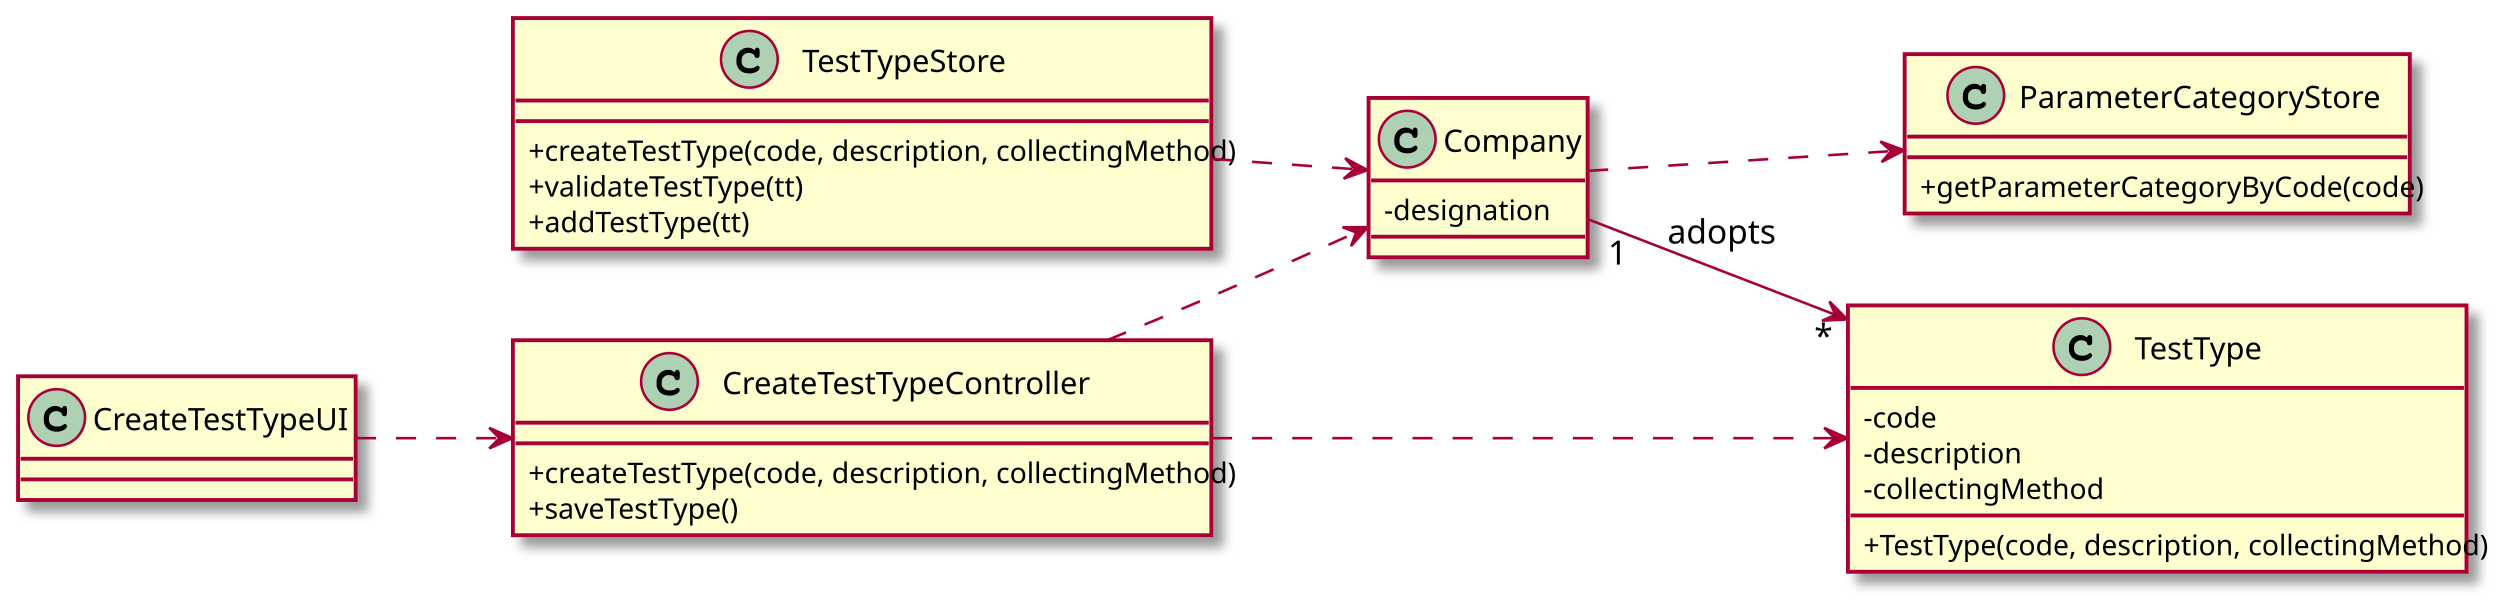
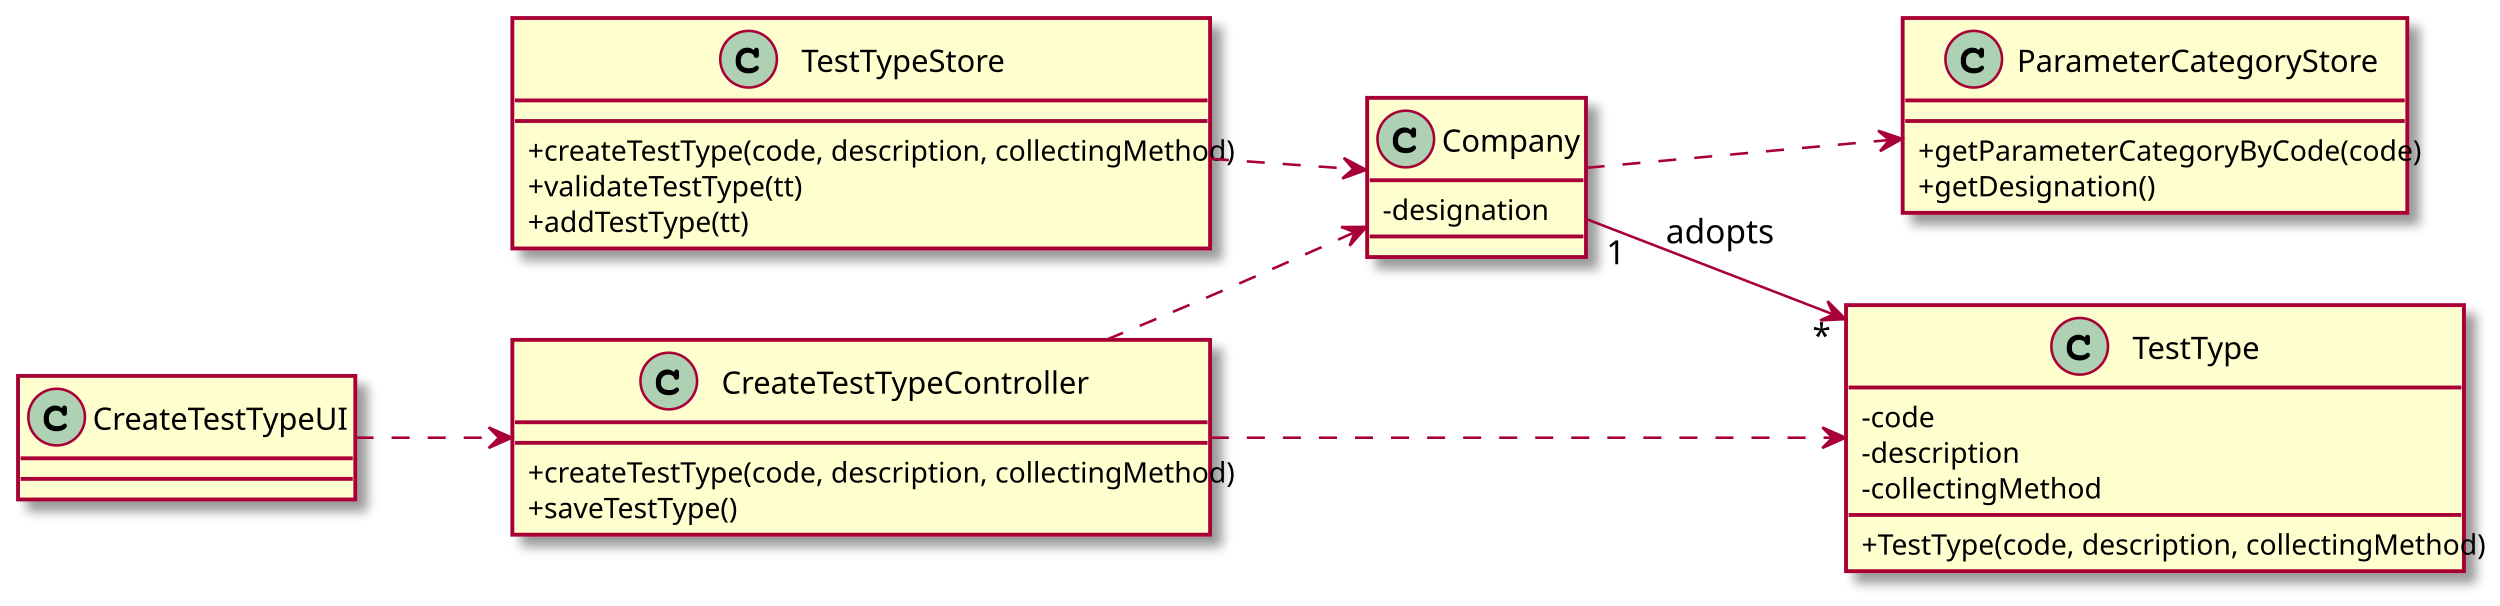
- <svg xmlns="http://www.w3.org/2000/svg" contentScriptType="application/ecmascript" contentStyleType="text/css" height="211.5px" preserveAspectRatio="none" style="width:873px;height:211px;" version="1.1" viewBox="0 0 873 211" width="873.9px" zoomAndPan="magnify">
+ <svg xmlns="http://www.w3.org/2000/svg" contentScriptType="application/ecmascript" contentStyleType="text/css" height="235px" preserveAspectRatio="none" style="width:971px;height:235px;" version="1.1" viewBox="0 0 971 235" width="971px" zoomAndPan="magnify">
  <defs>
-     <filter height="300%" id="ff31989xpfrcj" width="300%" x="-1" y="-1">
-       <feGaussianBlur result="blurOut" stdDeviation="1.8" />
+     <filter height="300%" id="f1hzuou6q1v64z" width="300%" x="-1" y="-1">
+       <feGaussianBlur result="blurOut" stdDeviation="2.0" />
      <feColorMatrix in="blurOut" result="blurOut2" type="matrix" values="0 0 0 0 0 0 0 0 0 0 0 0 0 0 0 0 0 0 .4 0" />
-       <feOffset dx="3.6" dy="3.6" in="blurOut2" result="blurOut3" />
+       <feOffset dx="4.0" dy="4.0" in="blurOut2" result="blurOut3" />
      <feBlend in="SourceGraphic" in2="blurOut3" mode="normal" />
    </filter>
  </defs>
  <g>
-     <rect codeLine="4" fill="#FEFECE" filter="url(#ff31989xpfrcj)" height="55.652" id="C" style="stroke:#A80036;stroke-width:1.35;" width="76.5" x="477.9" y="34.2" />
-     <ellipse cx="491.4" cy="48.6" fill="#ADD1B2" rx="9.9" ry="9.9" style="stroke:#A80036;stroke-width:0.9;" />
-     <path d="M493.2,45.45 Q493.383,45 493.594,44.775 Q493.805,44.55 494.044,44.55 Q494.466,44.55 494.733,44.803 Q495,45.056 495,45.647 L495,47.053 Q495,47.644 494.747,47.897 Q494.494,48.15 494.1,48.15 Q493.748,48.15 493.523,47.995 Q493.298,47.841 493.2,47.433 Q493.158,47.152 493.003,46.997 Q492.722,46.702 492.216,46.533 Q491.709,46.35 491.203,46.35 Q490.57,46.35 490.036,46.603 Q489.516,46.856 489.108,47.419 Q488.7,47.981 488.7,48.755 L488.7,49.584 Q488.7,50.513 489.459,51.131 Q490.219,51.75 491.569,51.75 Q492.37,51.75 492.933,51.567 Q493.256,51.469 493.622,51.145 Q493.861,50.962 493.988,50.906 Q494.114,50.85 494.269,50.85 Q494.564,50.85 494.775,51.089 Q495,51.314 495,51.638 Q495,51.947 494.691,52.312 Q494.241,52.847 493.523,53.142 Q492.581,53.55 491.428,53.55 Q490.078,53.55 488.995,53.016 Q488.123,52.594 487.505,51.68 Q486.9,50.766 486.9,49.683 L486.9,48.698 Q486.9,47.573 487.434,46.589 Q487.983,45.605 488.925,45.084 Q489.881,44.55 490.95,44.55 Q491.597,44.55 492.159,44.775 Q492.722,45 493.2,45.45 Z " fill="#000000" />
-     <text fill="#000000" font-family="sans-serif" font-size="10.8" lengthAdjust="spacing" textLength="47.7" x="504" y="53.019">Company</text>
-     <line style="stroke:#A80036;stroke-width:1.35;" x1="478.8" x2="553.5" y1="63" y2="63" />
-     <text fill="#000000" font-family="sans-serif" font-size="9.9" lengthAdjust="spacing" textLength="53.1" x="483.3" y="76.877">-designation</text>
-     <line style="stroke:#A80036;stroke-width:1.35;" x1="478.8" x2="553.5" y1="82.652" y2="82.652" />
-     <rect codeLine="8" fill="#FEFECE" filter="url(#ff31989xpfrcj)" height="80.557" id="TTS" style="stroke:#A80036;stroke-width:1.35;" width="243.9" x="179.1" y="6.3" />
-     <ellipse cx="261.675" cy="20.7" fill="#ADD1B2" rx="9.9" ry="9.9" style="stroke:#A80036;stroke-width:0.9;" />
-     <path d="M263.475,17.55 Q263.658,17.1 263.869,16.875 Q264.08,16.65 264.319,16.65 Q264.741,16.65 265.008,16.903 Q265.275,17.156 265.275,17.747 L265.275,19.153 Q265.275,19.744 265.022,19.997 Q264.769,20.25 264.375,20.25 Q264.023,20.25 263.798,20.095 Q263.573,19.941 263.475,19.533 Q263.433,19.252 263.278,19.097 Q262.997,18.802 262.491,18.633 Q261.984,18.45 261.478,18.45 Q260.845,18.45 260.311,18.703 Q259.791,18.956 259.383,19.519 Q258.975,20.081 258.975,20.855 L258.975,21.684 Q258.975,22.613 259.734,23.231 Q260.494,23.85 261.844,23.85 Q262.645,23.85 263.208,23.667 Q263.531,23.569 263.897,23.245 Q264.136,23.062 264.262,23.006 Q264.389,22.95 264.544,22.95 Q264.839,22.95 265.05,23.189 Q265.275,23.414 265.275,23.738 Q265.275,24.047 264.966,24.413 Q264.516,24.947 263.798,25.242 Q262.856,25.65 261.703,25.65 Q260.353,25.65 259.27,25.116 Q258.398,24.694 257.78,23.78 Q257.175,22.866 257.175,21.783 L257.175,20.798 Q257.175,19.673 257.709,18.689 Q258.258,17.705 259.2,17.184 Q260.156,16.65 261.225,16.65 Q261.872,16.65 262.434,16.875 Q262.997,17.1 263.475,17.55 Z " fill="#000000" />
-     <text fill="#000000" font-family="sans-serif" font-size="10.8" lengthAdjust="spacing" textLength="71.1" x="280.125" y="25.119">TestTypeStore</text>
-     <line style="stroke:#A80036;stroke-width:1.35;" x1="180" x2="422.1" y1="35.1" y2="35.1" />
-     <line style="stroke:#A80036;stroke-width:1.35;" x1="180" x2="422.1" y1="42.3" y2="42.3" />
-     <text fill="#000000" font-family="sans-serif" font-size="9.9" lengthAdjust="spacing" textLength="233.1" x="184.5" y="56.177">+createTestType(code, description, collectingMethod)</text>
-     <text fill="#000000" font-family="sans-serif" font-size="9.9" lengthAdjust="spacing" textLength="91.8" x="184.5" y="68.629">+validateTestType(tt)</text>
-     <text fill="#000000" font-family="sans-serif" font-size="9.9" lengthAdjust="spacing" textLength="74.7" x="184.5" y="81.082">+addTestType(tt)</text>
-     <rect codeLine="14" fill="#FEFECE" filter="url(#ff31989xpfrcj)" height="55.652" id="PCS" style="stroke:#A80036;stroke-width:1.35;" width="176.4" x="665.1" y="18.9" />
-     <ellipse cx="689.94" cy="33.3" fill="#ADD1B2" rx="9.9" ry="9.9" style="stroke:#A80036;stroke-width:0.9;" />
-     <path d="M691.74,30.15 Q691.923,29.7 692.134,29.475 Q692.345,29.25 692.584,29.25 Q693.006,29.25 693.273,29.503 Q693.54,29.756 693.54,30.347 L693.54,31.753 Q693.54,32.344 693.287,32.597 Q693.034,32.85 692.64,32.85 Q692.288,32.85 692.063,32.695 Q691.838,32.541 691.74,32.133 Q691.698,31.852 691.543,31.697 Q691.262,31.402 690.756,31.233 Q690.249,31.05 689.743,31.05 Q689.11,31.05 688.576,31.303 Q688.056,31.556 687.648,32.119 Q687.24,32.681 687.24,33.455 L687.24,34.284 Q687.24,35.212 687.999,35.831 Q688.759,36.45 690.109,36.45 Q690.91,36.45 691.473,36.267 Q691.796,36.169 692.162,35.845 Q692.401,35.663 692.528,35.606 Q692.654,35.55 692.809,35.55 Q693.104,35.55 693.315,35.789 Q693.54,36.014 693.54,36.337 Q693.54,36.647 693.231,37.013 Q692.781,37.547 692.063,37.842 Q691.121,38.25 689.968,38.25 Q688.618,38.25 687.535,37.716 Q686.663,37.294 686.045,36.38 Q685.44,35.466 685.44,34.383 L685.44,33.398 Q685.44,32.273 685.974,31.289 Q686.523,30.305 687.465,29.784 Q688.421,29.25 689.49,29.25 Q690.137,29.25 690.699,29.475 Q691.262,29.7 691.74,30.15 Z " fill="#000000" />
-     <text fill="#000000" font-family="sans-serif" font-size="10.8" lengthAdjust="spacing" textLength="122.4" x="705.06" y="37.719">ParameterCategoryStore</text>
-     <line style="stroke:#A80036;stroke-width:1.35;" x1="666" x2="840.6" y1="47.7" y2="47.7" />
-     <line style="stroke:#A80036;stroke-width:1.35;" x1="666" x2="840.6" y1="54.9" y2="54.9" />
-     <text fill="#000000" font-family="sans-serif" font-size="9.9" lengthAdjust="spacing" textLength="165.6" x="670.5" y="68.777">+getParameterCategoryByCode(code)</text>
-     <rect codeLine="31" fill="#FEFECE" filter="url(#ff31989xpfrcj)" height="93.009" id="TT" style="stroke:#A80036;stroke-width:1.35;" width="216" x="645.3" y="106.65" />
-     <ellipse cx="726.975" cy="121.05" fill="#ADD1B2" rx="9.9" ry="9.9" style="stroke:#A80036;stroke-width:0.9;" />
-     <path d="M728.775,117.9 Q728.958,117.45 729.169,117.225 Q729.38,117 729.619,117 Q730.041,117 730.308,117.253 Q730.575,117.506 730.575,118.097 L730.575,119.503 Q730.575,120.094 730.322,120.347 Q730.069,120.6 729.675,120.6 Q729.323,120.6 729.098,120.445 Q728.873,120.291 728.775,119.883 Q728.733,119.602 728.578,119.447 Q728.297,119.152 727.791,118.983 Q727.284,118.8 726.778,118.8 Q726.145,118.8 725.611,119.053 Q725.091,119.306 724.683,119.869 Q724.275,120.431 724.275,121.205 L724.275,122.034 Q724.275,122.963 725.034,123.581 Q725.794,124.2 727.144,124.2 Q727.945,124.2 728.508,124.017 Q728.831,123.919 729.197,123.595 Q729.436,123.412 729.562,123.356 Q729.689,123.3 729.844,123.3 Q730.139,123.3 730.35,123.539 Q730.575,123.764 730.575,124.088 Q730.575,124.397 730.266,124.763 Q729.816,125.297 729.098,125.592 Q728.156,126 727.003,126 Q725.653,126 724.57,125.466 Q723.698,125.044 723.08,124.13 Q722.475,123.216 722.475,122.133 L722.475,121.148 Q722.475,120.023 723.009,119.039 Q723.558,118.055 724.5,117.534 Q725.456,117 726.525,117 Q727.172,117 727.734,117.225 Q728.297,117.45 728.775,117.9 Z " fill="#000000" />
-     <text fill="#000000" font-family="sans-serif" font-size="10.8" lengthAdjust="spacing" textLength="45" x="745.425" y="125.469">TestType</text>
-     <line style="stroke:#A80036;stroke-width:1.35;" x1="646.2" x2="860.4" y1="135.45" y2="135.45" />
-     <text fill="#000000" font-family="sans-serif" font-size="9.9" lengthAdjust="spacing" textLength="25.2" x="650.7" y="149.327">-code</text>
-     <text fill="#000000" font-family="sans-serif" font-size="9.9" lengthAdjust="spacing" textLength="51.3" x="650.7" y="161.779">-description</text>
-     <text fill="#000000" font-family="sans-serif" font-size="9.9" lengthAdjust="spacing" textLength="75.6" x="650.7" y="174.232">-collectingMethod</text>
-     <line style="stroke:#A80036;stroke-width:1.35;" x1="646.2" x2="860.4" y1="180.007" y2="180.007" />
-     <text fill="#000000" font-family="sans-serif" font-size="9.9" lengthAdjust="spacing" textLength="205.2" x="650.7" y="193.884">+TestType(code, description, collectingMethod)</text>
-     <rect codeLine="32" fill="#FEFECE" filter="url(#ff31989xpfrcj)" height="68.105" id="CTTC" style="stroke:#A80036;stroke-width:1.35;" width="243.9" x="179.1" y="118.8" />
-     <ellipse cx="233.775" cy="133.2" fill="#ADD1B2" rx="9.9" ry="9.9" style="stroke:#A80036;stroke-width:0.9;" />
-     <path d="M235.575,130.05 Q235.758,129.6 235.969,129.375 Q236.18,129.15 236.419,129.15 Q236.841,129.15 237.108,129.403 Q237.375,129.656 237.375,130.247 L237.375,131.653 Q237.375,132.244 237.122,132.497 Q236.869,132.75 236.475,132.75 Q236.123,132.75 235.898,132.595 Q235.673,132.441 235.575,132.033 Q235.533,131.752 235.378,131.597 Q235.097,131.302 234.591,131.133 Q234.084,130.95 233.578,130.95 Q232.945,130.95 232.411,131.203 Q231.891,131.456 231.483,132.019 Q231.075,132.581 231.075,133.355 L231.075,134.184 Q231.075,135.113 231.834,135.731 Q232.594,136.35 233.944,136.35 Q234.745,136.35 235.308,136.167 Q235.631,136.069 235.997,135.745 Q236.236,135.562 236.363,135.506 Q236.489,135.45 236.644,135.45 Q236.939,135.45 237.15,135.689 Q237.375,135.914 237.375,136.238 Q237.375,136.547 237.066,136.912 Q236.616,137.447 235.898,137.742 Q234.956,138.15 233.803,138.15 Q232.453,138.15 231.37,137.616 Q230.498,137.194 229.88,136.28 Q229.275,135.366 229.275,134.283 L229.275,133.298 Q229.275,132.173 229.809,131.189 Q230.358,130.205 231.3,129.684 Q232.256,129.15 233.325,129.15 Q233.972,129.15 234.534,129.375 Q235.097,129.6 235.575,130.05 Z " fill="#000000" />
-     <text fill="#000000" font-family="sans-serif" font-size="10.8" lengthAdjust="spacing" textLength="126.9" x="252.225" y="137.619">CreateTestTypeController</text>
-     <line style="stroke:#A80036;stroke-width:1.35;" x1="180" x2="422.1" y1="147.6" y2="147.6" />
-     <line style="stroke:#A80036;stroke-width:1.35;" x1="180" x2="422.1" y1="154.8" y2="154.8" />
-     <text fill="#000000" font-family="sans-serif" font-size="9.9" lengthAdjust="spacing" textLength="233.1" x="184.5" y="168.677">+createTestType(code, description, collectingMethod)</text>
-     <text fill="#000000" font-family="sans-serif" font-size="9.9" lengthAdjust="spacing" textLength="74.7" x="184.5" y="181.129">+saveTestType()</text>
-     <rect codeLine="30" fill="#FEFECE" filter="url(#ff31989xpfrcj)" height="43.2" id="CTTUI" style="stroke:#A80036;stroke-width:1.35;" width="117.9" x="6.3" y="131.4" />
-     <ellipse cx="19.8" cy="145.8" fill="#ADD1B2" rx="9.9" ry="9.9" style="stroke:#A80036;stroke-width:0.9;" />
-     <path d="M21.6,142.65 Q21.783,142.2 21.994,141.975 Q22.205,141.75 22.444,141.75 Q22.866,141.75 23.133,142.003 Q23.4,142.256 23.4,142.847 L23.4,144.253 Q23.4,144.844 23.147,145.097 Q22.894,145.35 22.5,145.35 Q22.148,145.35 21.923,145.195 Q21.698,145.041 21.6,144.633 Q21.558,144.352 21.403,144.197 Q21.122,143.902 20.616,143.733 Q20.109,143.55 19.603,143.55 Q18.97,143.55 18.436,143.803 Q17.916,144.056 17.508,144.619 Q17.1,145.181 17.1,145.955 L17.1,146.784 Q17.1,147.713 17.859,148.331 Q18.619,148.95 19.969,148.95 Q20.77,148.95 21.333,148.767 Q21.656,148.669 22.022,148.345 Q22.261,148.162 22.387,148.106 Q22.514,148.05 22.669,148.05 Q22.964,148.05 23.175,148.289 Q23.4,148.514 23.4,148.838 Q23.4,149.147 23.091,149.512 Q22.641,150.047 21.923,150.342 Q20.981,150.75 19.828,150.75 Q18.478,150.75 17.395,150.216 Q16.523,149.794 15.905,148.88 Q15.3,147.966 15.3,146.883 L15.3,145.898 Q15.3,144.773 15.834,143.789 Q16.383,142.805 17.325,142.284 Q18.281,141.75 19.35,141.75 Q19.997,141.75 20.559,141.975 Q21.122,142.2 21.6,142.65 Z " fill="#000000" />
-     <text fill="#000000" font-family="sans-serif" font-size="10.8" lengthAdjust="spacing" textLength="89.1" x="32.4" y="150.219">CreateTestTypeUI</text>
-     <line style="stroke:#A80036;stroke-width:1.35;" x1="7.2" x2="123.3" y1="160.2" y2="160.2" />
-     <line style="stroke:#A80036;stroke-width:1.35;" x1="7.2" x2="123.3" y1="167.4" y2="167.4" />
-     <path codeLine="34" d="M124.29,153 C139.572,153 156.663,153 174.024,153 " fill="none" id="CTTUI-to-CTTC" style="stroke:#A80036;stroke-width:0.9;stroke-dasharray:7.0,7.0;" />
-     <polygon fill="#A80036" points="178.929,153,170.829,149.4,174.429,153,170.829,156.6,178.929,153" style="stroke:#A80036;stroke-width:0.9;" />
-     <path codeLine="35" d="M554.598,59.661 C583.038,57.807 623.367,55.188 660.195,52.794 " fill="none" id="C-to-PCS" style="stroke:#A80036;stroke-width:0.9;stroke-dasharray:7.0,7.0;" />
-     <polygon fill="#A80036" points="664.902,52.488,656.592,49.405,660.411,52.771,657.044,56.59,664.902,52.488" style="stroke:#A80036;stroke-width:0.9;" />
-     <path codeLine="36" d="M423.243,55.503 C440.937,56.772 458.091,57.996 472.689,59.049 " fill="none" id="TTS-to-C" style="stroke:#A80036;stroke-width:0.9;stroke-dasharray:7.0,7.0;" />
-     <polygon fill="#A80036" points="477.54,59.391,469.718,55.221,473.051,59.069,469.204,62.403,477.54,59.391" style="stroke:#A80036;stroke-width:0.9;" />
-     <path codeLine="37" d="M423.252,153 C490.815,153 574.362,153 640.368,153 " fill="none" id="CTTC-to-TT" style="stroke:#A80036;stroke-width:0.9;stroke-dasharray:7.0,7.0;" />
-     <polygon fill="#A80036" points="645.093,153,636.993,149.4,640.593,153,636.993,156.6,645.093,153" style="stroke:#A80036;stroke-width:0.9;" />
-     <path codeLine="38" d="M386.757,118.746 C398.952,113.697 411.318,108.513 423,103.5 C439.515,96.417 457.578,88.38 473.301,81.279 " fill="none" id="CTTC-to-C" style="stroke:#A80036;stroke-width:0.9;stroke-dasharray:7.0,7.0;" />
-     <polygon fill="#A80036" points="477.675,79.308,468.811,79.359,473.574,81.159,471.774,85.922,477.675,79.308" style="stroke:#A80036;stroke-width:0.9;" />
-     <path codeLine="39" d="M554.598,76.608 C578.043,85.653 609.561,97.83 640.539,109.791 " fill="none" id="C-to-TT" style="stroke:#A80036;stroke-width:0.9;" />
-     <polygon fill="#A80036" points="645.102,111.555,638.845,105.277,640.905,109.933,636.249,111.993,645.102,111.555" style="stroke:#A80036;stroke-width:0.9;" />
-     <text fill="#000000" font-family="sans-serif" font-size="11.7" lengthAdjust="spacing" textLength="35.1" x="582.3" y="85.046">adopts</text>
-     <text fill="#000000" font-family="sans-serif" font-size="11.7" lengthAdjust="spacing" textLength="6.3" x="561.488" y="92.387">1</text>
-     <text fill="#000000" font-family="sans-serif" font-size="11.7" lengthAdjust="spacing" textLength="4.5" x="633.526" y="121.507">*</text>
+     <rect codeLine="4" fill="#FEFECE" filter="url(#f1hzuou6q1v64z)" height="61.836" id="C" style="stroke:#A80036;stroke-width:1.5;" width="85" x="531" y="38" />
+     <ellipse cx="546" cy="54" fill="#ADD1B2" rx="11" ry="11" style="stroke:#A80036;stroke-width:1.0;" />
+     <path d="M548,50.5 Q548.203,50 548.438,49.75 Q548.672,49.5 548.938,49.5 Q549.406,49.5 549.703,49.781 Q550,50.062 550,50.719 L550,52.281 Q550,52.938 549.719,53.219 Q549.438,53.5 549,53.5 Q548.609,53.5 548.359,53.328 Q548.109,53.156 548,52.703 Q547.953,52.391 547.781,52.219 Q547.469,51.891 546.906,51.703 Q546.344,51.5 545.781,51.5 Q545.078,51.5 544.484,51.781 Q543.906,52.062 543.453,52.688 Q543,53.312 543,54.172 L543,55.094 Q543,56.125 543.844,56.812 Q544.688,57.5 546.188,57.5 Q547.078,57.5 547.703,57.297 Q548.062,57.188 548.469,56.828 Q548.734,56.625 548.875,56.562 Q549.016,56.5 549.188,56.5 Q549.516,56.5 549.75,56.766 Q550,57.016 550,57.375 Q550,57.719 549.656,58.125 Q549.156,58.719 548.359,59.047 Q547.312,59.5 546.031,59.5 Q544.531,59.5 543.328,58.906 Q542.359,58.438 541.672,57.422 Q541,56.406 541,55.203 L541,54.109 Q541,52.859 541.594,51.766 Q542.203,50.672 543.25,50.094 Q544.312,49.5 545.5,49.5 Q546.219,49.5 546.844,49.75 Q547.469,50 548,50.5 Z " fill="#000000" />
+     <text fill="#000000" font-family="sans-serif" font-size="12" lengthAdjust="spacing" textLength="53" x="560" y="58.91">Company</text>
+     <line style="stroke:#A80036;stroke-width:1.5;" x1="532" x2="615" y1="70" y2="70" />
+     <text fill="#000000" font-family="sans-serif" font-size="11" lengthAdjust="spacing" textLength="59" x="537" y="85.419">-designation</text>
+     <line style="stroke:#A80036;stroke-width:1.5;" x1="532" x2="615" y1="91.836" y2="91.836" />
+     <rect codeLine="8" fill="#FEFECE" filter="url(#f1hzuou6q1v64z)" height="89.508" id="TTS" style="stroke:#A80036;stroke-width:1.5;" width="271" x="199" y="7" />
+     <ellipse cx="290.75" cy="23" fill="#ADD1B2" rx="11" ry="11" style="stroke:#A80036;stroke-width:1.0;" />
+     <path d="M292.75,19.5 Q292.953,19 293.188,18.75 Q293.422,18.5 293.688,18.5 Q294.156,18.5 294.453,18.781 Q294.75,19.062 294.75,19.719 L294.75,21.281 Q294.75,21.938 294.469,22.219 Q294.188,22.5 293.75,22.5 Q293.359,22.5 293.109,22.328 Q292.859,22.156 292.75,21.703 Q292.703,21.391 292.531,21.219 Q292.219,20.891 291.656,20.703 Q291.094,20.5 290.531,20.5 Q289.828,20.5 289.234,20.781 Q288.656,21.062 288.203,21.688 Q287.75,22.312 287.75,23.172 L287.75,24.094 Q287.75,25.125 288.594,25.812 Q289.438,26.5 290.938,26.5 Q291.828,26.5 292.453,26.297 Q292.812,26.188 293.219,25.828 Q293.484,25.625 293.625,25.562 Q293.766,25.5 293.938,25.5 Q294.266,25.5 294.5,25.766 Q294.75,26.016 294.75,26.375 Q294.75,26.719 294.406,27.125 Q293.906,27.719 293.109,28.047 Q292.062,28.5 290.781,28.5 Q289.281,28.5 288.078,27.906 Q287.109,27.438 286.422,26.422 Q285.75,25.406 285.75,24.203 L285.75,23.109 Q285.75,21.859 286.344,20.766 Q286.953,19.672 288,19.094 Q289.062,18.5 290.25,18.5 Q290.969,18.5 291.594,18.75 Q292.219,19 292.75,19.5 Z " fill="#000000" />
+     <text fill="#000000" font-family="sans-serif" font-size="12" lengthAdjust="spacing" textLength="79" x="311.25" y="27.91">TestTypeStore</text>
+     <line style="stroke:#A80036;stroke-width:1.5;" x1="200" x2="469" y1="39" y2="39" />
+     <line style="stroke:#A80036;stroke-width:1.5;" x1="200" x2="469" y1="47" y2="47" />
+     <text fill="#000000" font-family="sans-serif" font-size="11" lengthAdjust="spacing" textLength="259" x="205" y="62.419">+createTestType(code, description, collectingMethod)</text>
+     <text fill="#000000" font-family="sans-serif" font-size="11" lengthAdjust="spacing" textLength="102" x="205" y="76.255">+validateTestType(tt)</text>
+     <text fill="#000000" font-family="sans-serif" font-size="11" lengthAdjust="spacing" textLength="83" x="205" y="90.091">+addTestType(tt)</text>
+     <rect codeLine="14" fill="#FEFECE" filter="url(#f1hzuou6q1v64z)" height="75.672" id="PCS" style="stroke:#A80036;stroke-width:1.5;" width="196" x="739" y="7" />
+     <ellipse cx="766.6" cy="23" fill="#ADD1B2" rx="11" ry="11" style="stroke:#A80036;stroke-width:1.0;" />
+     <path d="M768.6,19.5 Q768.803,19 769.038,18.75 Q769.272,18.5 769.538,18.5 Q770.006,18.5 770.303,18.781 Q770.6,19.062 770.6,19.719 L770.6,21.281 Q770.6,21.938 770.319,22.219 Q770.038,22.5 769.6,22.5 Q769.209,22.5 768.959,22.328 Q768.709,22.156 768.6,21.703 Q768.553,21.391 768.381,21.219 Q768.069,20.891 767.506,20.703 Q766.944,20.5 766.381,20.5 Q765.678,20.5 765.084,20.781 Q764.506,21.062 764.053,21.688 Q763.6,22.312 763.6,23.172 L763.6,24.094 Q763.6,25.125 764.444,25.812 Q765.288,26.5 766.788,26.5 Q767.678,26.5 768.303,26.297 Q768.663,26.188 769.069,25.828 Q769.334,25.625 769.475,25.562 Q769.616,25.5 769.788,25.5 Q770.116,25.5 770.35,25.766 Q770.6,26.016 770.6,26.375 Q770.6,26.719 770.256,27.125 Q769.756,27.719 768.959,28.047 Q767.913,28.5 766.631,28.5 Q765.131,28.5 763.928,27.906 Q762.959,27.438 762.272,26.422 Q761.6,25.406 761.6,24.203 L761.6,23.109 Q761.6,21.859 762.194,20.766 Q762.803,19.672 763.85,19.094 Q764.913,18.5 766.1,18.5 Q766.819,18.5 767.444,18.75 Q768.069,19 768.6,19.5 Z " fill="#000000" />
+     <text fill="#000000" font-family="sans-serif" font-size="12" lengthAdjust="spacing" textLength="136" x="783.4" y="27.91">ParameterCategoryStore</text>
+     <line style="stroke:#A80036;stroke-width:1.5;" x1="740" x2="934" y1="39" y2="39" />
+     <line style="stroke:#A80036;stroke-width:1.5;" x1="740" x2="934" y1="47" y2="47" />
+     <text fill="#000000" font-family="sans-serif" font-size="11" lengthAdjust="spacing" textLength="184" x="745" y="62.419">+getParameterCategoryByCode(code)</text>
+     <text fill="#000000" font-family="sans-serif" font-size="11" lengthAdjust="spacing" textLength="85" x="745" y="76.255">+getDesignation()</text>
+     <rect codeLine="32" fill="#FEFECE" filter="url(#f1hzuou6q1v64z)" height="103.344" id="TT" style="stroke:#A80036;stroke-width:1.5;" width="240" x="717" y="118.5" />
+     <ellipse cx="807.75" cy="134.5" fill="#ADD1B2" rx="11" ry="11" style="stroke:#A80036;stroke-width:1.0;" />
+     <path d="M809.75,131 Q809.953,130.5 810.188,130.25 Q810.422,130 810.688,130 Q811.156,130 811.453,130.281 Q811.75,130.562 811.75,131.219 L811.75,132.781 Q811.75,133.438 811.469,133.719 Q811.188,134 810.75,134 Q810.359,134 810.109,133.828 Q809.859,133.656 809.75,133.203 Q809.703,132.891 809.531,132.719 Q809.219,132.391 808.656,132.203 Q808.094,132 807.531,132 Q806.828,132 806.234,132.281 Q805.656,132.562 805.203,133.188 Q804.75,133.812 804.75,134.672 L804.75,135.594 Q804.75,136.625 805.594,137.312 Q806.438,138 807.938,138 Q808.828,138 809.453,137.797 Q809.812,137.688 810.219,137.328 Q810.484,137.125 810.625,137.062 Q810.766,137 810.938,137 Q811.266,137 811.5,137.266 Q811.75,137.516 811.75,137.875 Q811.75,138.219 811.406,138.625 Q810.906,139.219 810.109,139.547 Q809.062,140 807.781,140 Q806.281,140 805.078,139.406 Q804.109,138.938 803.422,137.922 Q802.75,136.906 802.75,135.703 L802.75,134.609 Q802.75,133.359 803.344,132.266 Q803.953,131.172 805,130.594 Q806.062,130 807.25,130 Q807.969,130 808.594,130.25 Q809.219,130.5 809.75,131 Z " fill="#000000" />
+     <text fill="#000000" font-family="sans-serif" font-size="12" lengthAdjust="spacing" textLength="50" x="828.25" y="139.41">TestType</text>
+     <line style="stroke:#A80036;stroke-width:1.5;" x1="718" x2="956" y1="150.5" y2="150.5" />
+     <text fill="#000000" font-family="sans-serif" font-size="11" lengthAdjust="spacing" textLength="28" x="723" y="165.919">-code</text>
+     <text fill="#000000" font-family="sans-serif" font-size="11" lengthAdjust="spacing" textLength="57" x="723" y="179.755">-description</text>
+     <text fill="#000000" font-family="sans-serif" font-size="11" lengthAdjust="spacing" textLength="84" x="723" y="193.591">-collectingMethod</text>
+     <line style="stroke:#A80036;stroke-width:1.5;" x1="718" x2="956" y1="200.008" y2="200.008" />
+     <text fill="#000000" font-family="sans-serif" font-size="11" lengthAdjust="spacing" textLength="228" x="723" y="215.427">+TestType(code, description, collectingMethod)</text>
+     <rect codeLine="33" fill="#FEFECE" filter="url(#f1hzuou6q1v64z)" height="75.672" id="CTTC" style="stroke:#A80036;stroke-width:1.5;" width="271" x="199" y="132" />
+     <ellipse cx="259.75" cy="148" fill="#ADD1B2" rx="11" ry="11" style="stroke:#A80036;stroke-width:1.0;" />
+     <path d="M261.75,144.5 Q261.953,144 262.188,143.75 Q262.422,143.5 262.688,143.5 Q263.156,143.5 263.453,143.781 Q263.75,144.062 263.75,144.719 L263.75,146.281 Q263.75,146.938 263.469,147.219 Q263.188,147.5 262.75,147.5 Q262.359,147.5 262.109,147.328 Q261.859,147.156 261.75,146.703 Q261.703,146.391 261.531,146.219 Q261.219,145.891 260.656,145.703 Q260.094,145.5 259.531,145.5 Q258.828,145.5 258.234,145.781 Q257.656,146.062 257.203,146.688 Q256.75,147.312 256.75,148.172 L256.75,149.094 Q256.75,150.125 257.594,150.812 Q258.438,151.5 259.938,151.5 Q260.828,151.5 261.453,151.297 Q261.812,151.188 262.219,150.828 Q262.484,150.625 262.625,150.562 Q262.766,150.5 262.938,150.5 Q263.266,150.5 263.5,150.766 Q263.75,151.016 263.75,151.375 Q263.75,151.719 263.406,152.125 Q262.906,152.719 262.109,153.047 Q261.062,153.5 259.781,153.5 Q258.281,153.5 257.078,152.906 Q256.109,152.438 255.422,151.422 Q254.75,150.406 254.75,149.203 L254.75,148.109 Q254.75,146.859 255.344,145.766 Q255.953,144.672 257,144.094 Q258.062,143.5 259.25,143.5 Q259.969,143.5 260.594,143.75 Q261.219,144 261.75,144.5 Z " fill="#000000" />
+     <text fill="#000000" font-family="sans-serif" font-size="12" lengthAdjust="spacing" textLength="141" x="280.25" y="152.91">CreateTestTypeController</text>
+     <line style="stroke:#A80036;stroke-width:1.5;" x1="200" x2="469" y1="164" y2="164" />
+     <line style="stroke:#A80036;stroke-width:1.5;" x1="200" x2="469" y1="172" y2="172" />
+     <text fill="#000000" font-family="sans-serif" font-size="11" lengthAdjust="spacing" textLength="259" x="205" y="187.419">+createTestType(code, description, collectingMethod)</text>
+     <text fill="#000000" font-family="sans-serif" font-size="11" lengthAdjust="spacing" textLength="83" x="205" y="201.255">+saveTestType()</text>
+     <rect codeLine="31" fill="#FEFECE" filter="url(#f1hzuou6q1v64z)" height="48" id="CTTUI" style="stroke:#A80036;stroke-width:1.5;" width="131" x="7" y="146" />
+     <ellipse cx="22" cy="162" fill="#ADD1B2" rx="11" ry="11" style="stroke:#A80036;stroke-width:1.0;" />
+     <path d="M24,158.5 Q24.203,158 24.438,157.75 Q24.672,157.5 24.938,157.5 Q25.406,157.5 25.703,157.781 Q26,158.062 26,158.719 L26,160.281 Q26,160.938 25.719,161.219 Q25.438,161.5 25,161.5 Q24.609,161.5 24.359,161.328 Q24.109,161.156 24,160.703 Q23.953,160.391 23.781,160.219 Q23.469,159.891 22.906,159.703 Q22.344,159.5 21.781,159.5 Q21.078,159.5 20.484,159.781 Q19.906,160.062 19.453,160.688 Q19,161.312 19,162.172 L19,163.094 Q19,164.125 19.844,164.812 Q20.688,165.5 22.188,165.5 Q23.078,165.5 23.703,165.297 Q24.062,165.188 24.469,164.828 Q24.734,164.625 24.875,164.562 Q25.016,164.5 25.188,164.5 Q25.516,164.5 25.75,164.766 Q26,165.016 26,165.375 Q26,165.719 25.656,166.125 Q25.156,166.719 24.359,167.047 Q23.312,167.5 22.031,167.5 Q20.531,167.5 19.328,166.906 Q18.359,166.438 17.672,165.422 Q17,164.406 17,163.203 L17,162.109 Q17,160.859 17.594,159.766 Q18.203,158.672 19.25,158.094 Q20.312,157.5 21.5,157.5 Q22.219,157.5 22.844,157.75 Q23.469,158 24,158.5 Z " fill="#000000" />
+     <text fill="#000000" font-family="sans-serif" font-size="12" lengthAdjust="spacing" textLength="99" x="36" y="166.91">CreateTestTypeUI</text>
+     <line style="stroke:#A80036;stroke-width:1.5;" x1="8" x2="137" y1="178" y2="178" />
+     <line style="stroke:#A80036;stroke-width:1.5;" x1="8" x2="137" y1="186" y2="186" />
+     <path codeLine="35" d="M138.1,170 C155.08,170 174.07,170 193.36,170 " fill="none" id="CTTUI-to-CTTC" style="stroke:#A80036;stroke-width:1.0;stroke-dasharray:7.0,7.0;" />
+     <polygon fill="#A80036" points="198.81,170,189.81,166,193.81,170,189.81,174,198.81,170" style="stroke:#A80036;stroke-width:1.0;" />
+     <path codeLine="36" d="M616.22,65.17 C647.82,62.27 692.63,58.16 733.55,54.4 " fill="none" id="C-to-PCS" style="stroke:#A80036;stroke-width:1.0;stroke-dasharray:7.0,7.0;" />
+     <polygon fill="#A80036" points="738.78,53.92,729.452,50.761,733.801,54.378,730.184,58.727,738.78,53.92" style="stroke:#A80036;stroke-width:1.0;" />
+     <path codeLine="37" d="M470.27,61.67 C489.93,63.08 508.99,64.44 525.21,65.61 " fill="none" id="TTS-to-C" style="stroke:#A80036;stroke-width:1.0;stroke-dasharray:7.0,7.0;" />
+     <polygon fill="#A80036" points="530.6,65.99,521.909,61.357,525.613,65.633,521.337,69.337,530.6,65.99" style="stroke:#A80036;stroke-width:1.0;" />
+     <path codeLine="38" d="M470.28,170 C545.35,170 638.18,170 711.52,170 " fill="none" id="CTTC-to-TT" style="stroke:#A80036;stroke-width:1.0;stroke-dasharray:7.0,7.0;" />
+     <polygon fill="#A80036" points="716.77,170,707.77,166,711.77,170,707.77,174,716.77,170" style="stroke:#A80036;stroke-width:1.0;" />
+     <path codeLine="39" d="M429.73,131.94 C443.28,126.33 457.02,120.57 470,115 C488.35,107.13 508.42,98.2 525.89,90.31 " fill="none" id="CTTC-to-C" style="stroke:#A80036;stroke-width:1.0;stroke-dasharray:7.0,7.0;" />
+     <polygon fill="#A80036" points="530.75,88.12,520.901,88.177,526.193,90.177,524.193,95.469,530.75,88.12" style="stroke:#A80036;stroke-width:1.0;" />
+     <path codeLine="40" d="M616.22,85.12 C642.27,95.17 677.29,108.7 711.71,121.99 " fill="none" id="C-to-TT" style="stroke:#A80036;stroke-width:1.0;" />
+     <polygon fill="#A80036" points="716.78,123.95,709.827,116.974,712.116,122.147,706.943,124.436,716.78,123.95" style="stroke:#A80036;stroke-width:1.0;" />
+     <text fill="#000000" font-family="sans-serif" font-size="13" lengthAdjust="spacing" textLength="39" x="647" y="94.495">adopts</text>
+     <text fill="#000000" font-family="sans-serif" font-size="13" lengthAdjust="spacing" textLength="7" x="623.875" y="102.653">1</text>
+     <text fill="#000000" font-family="sans-serif" font-size="13" lengthAdjust="spacing" textLength="5" x="703.918" y="135.008">*</text>
  </g>
</svg>
